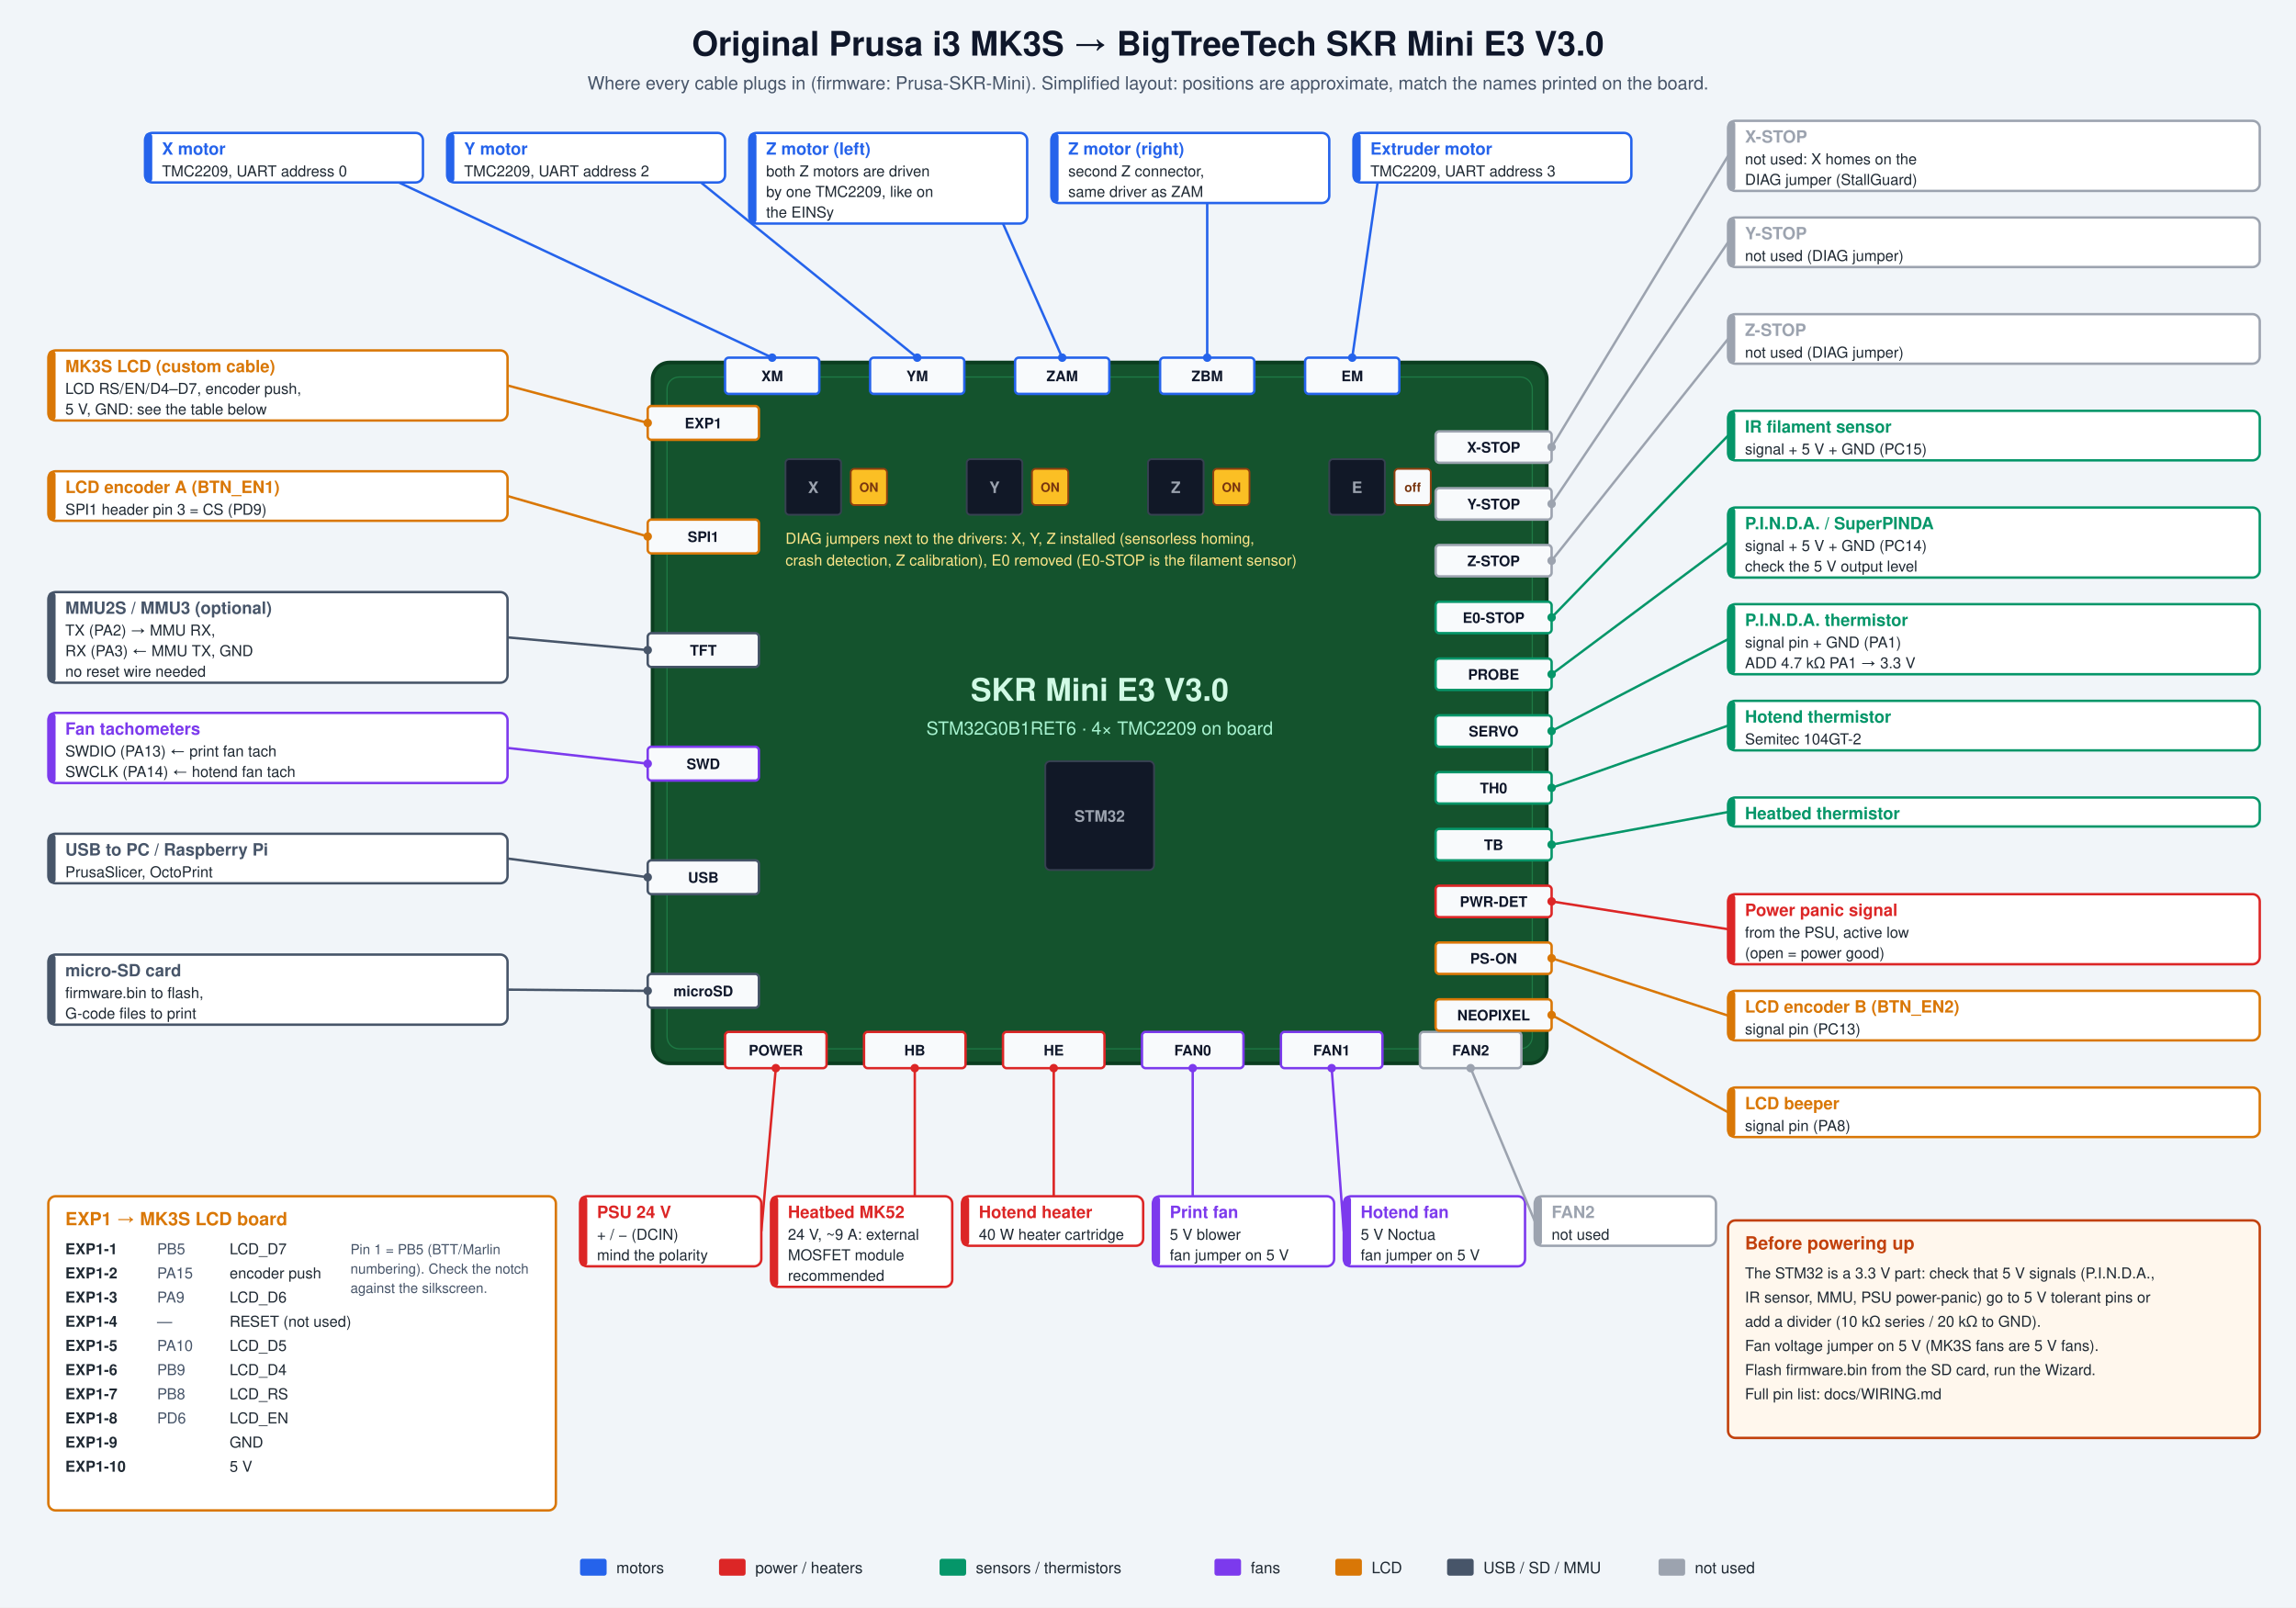
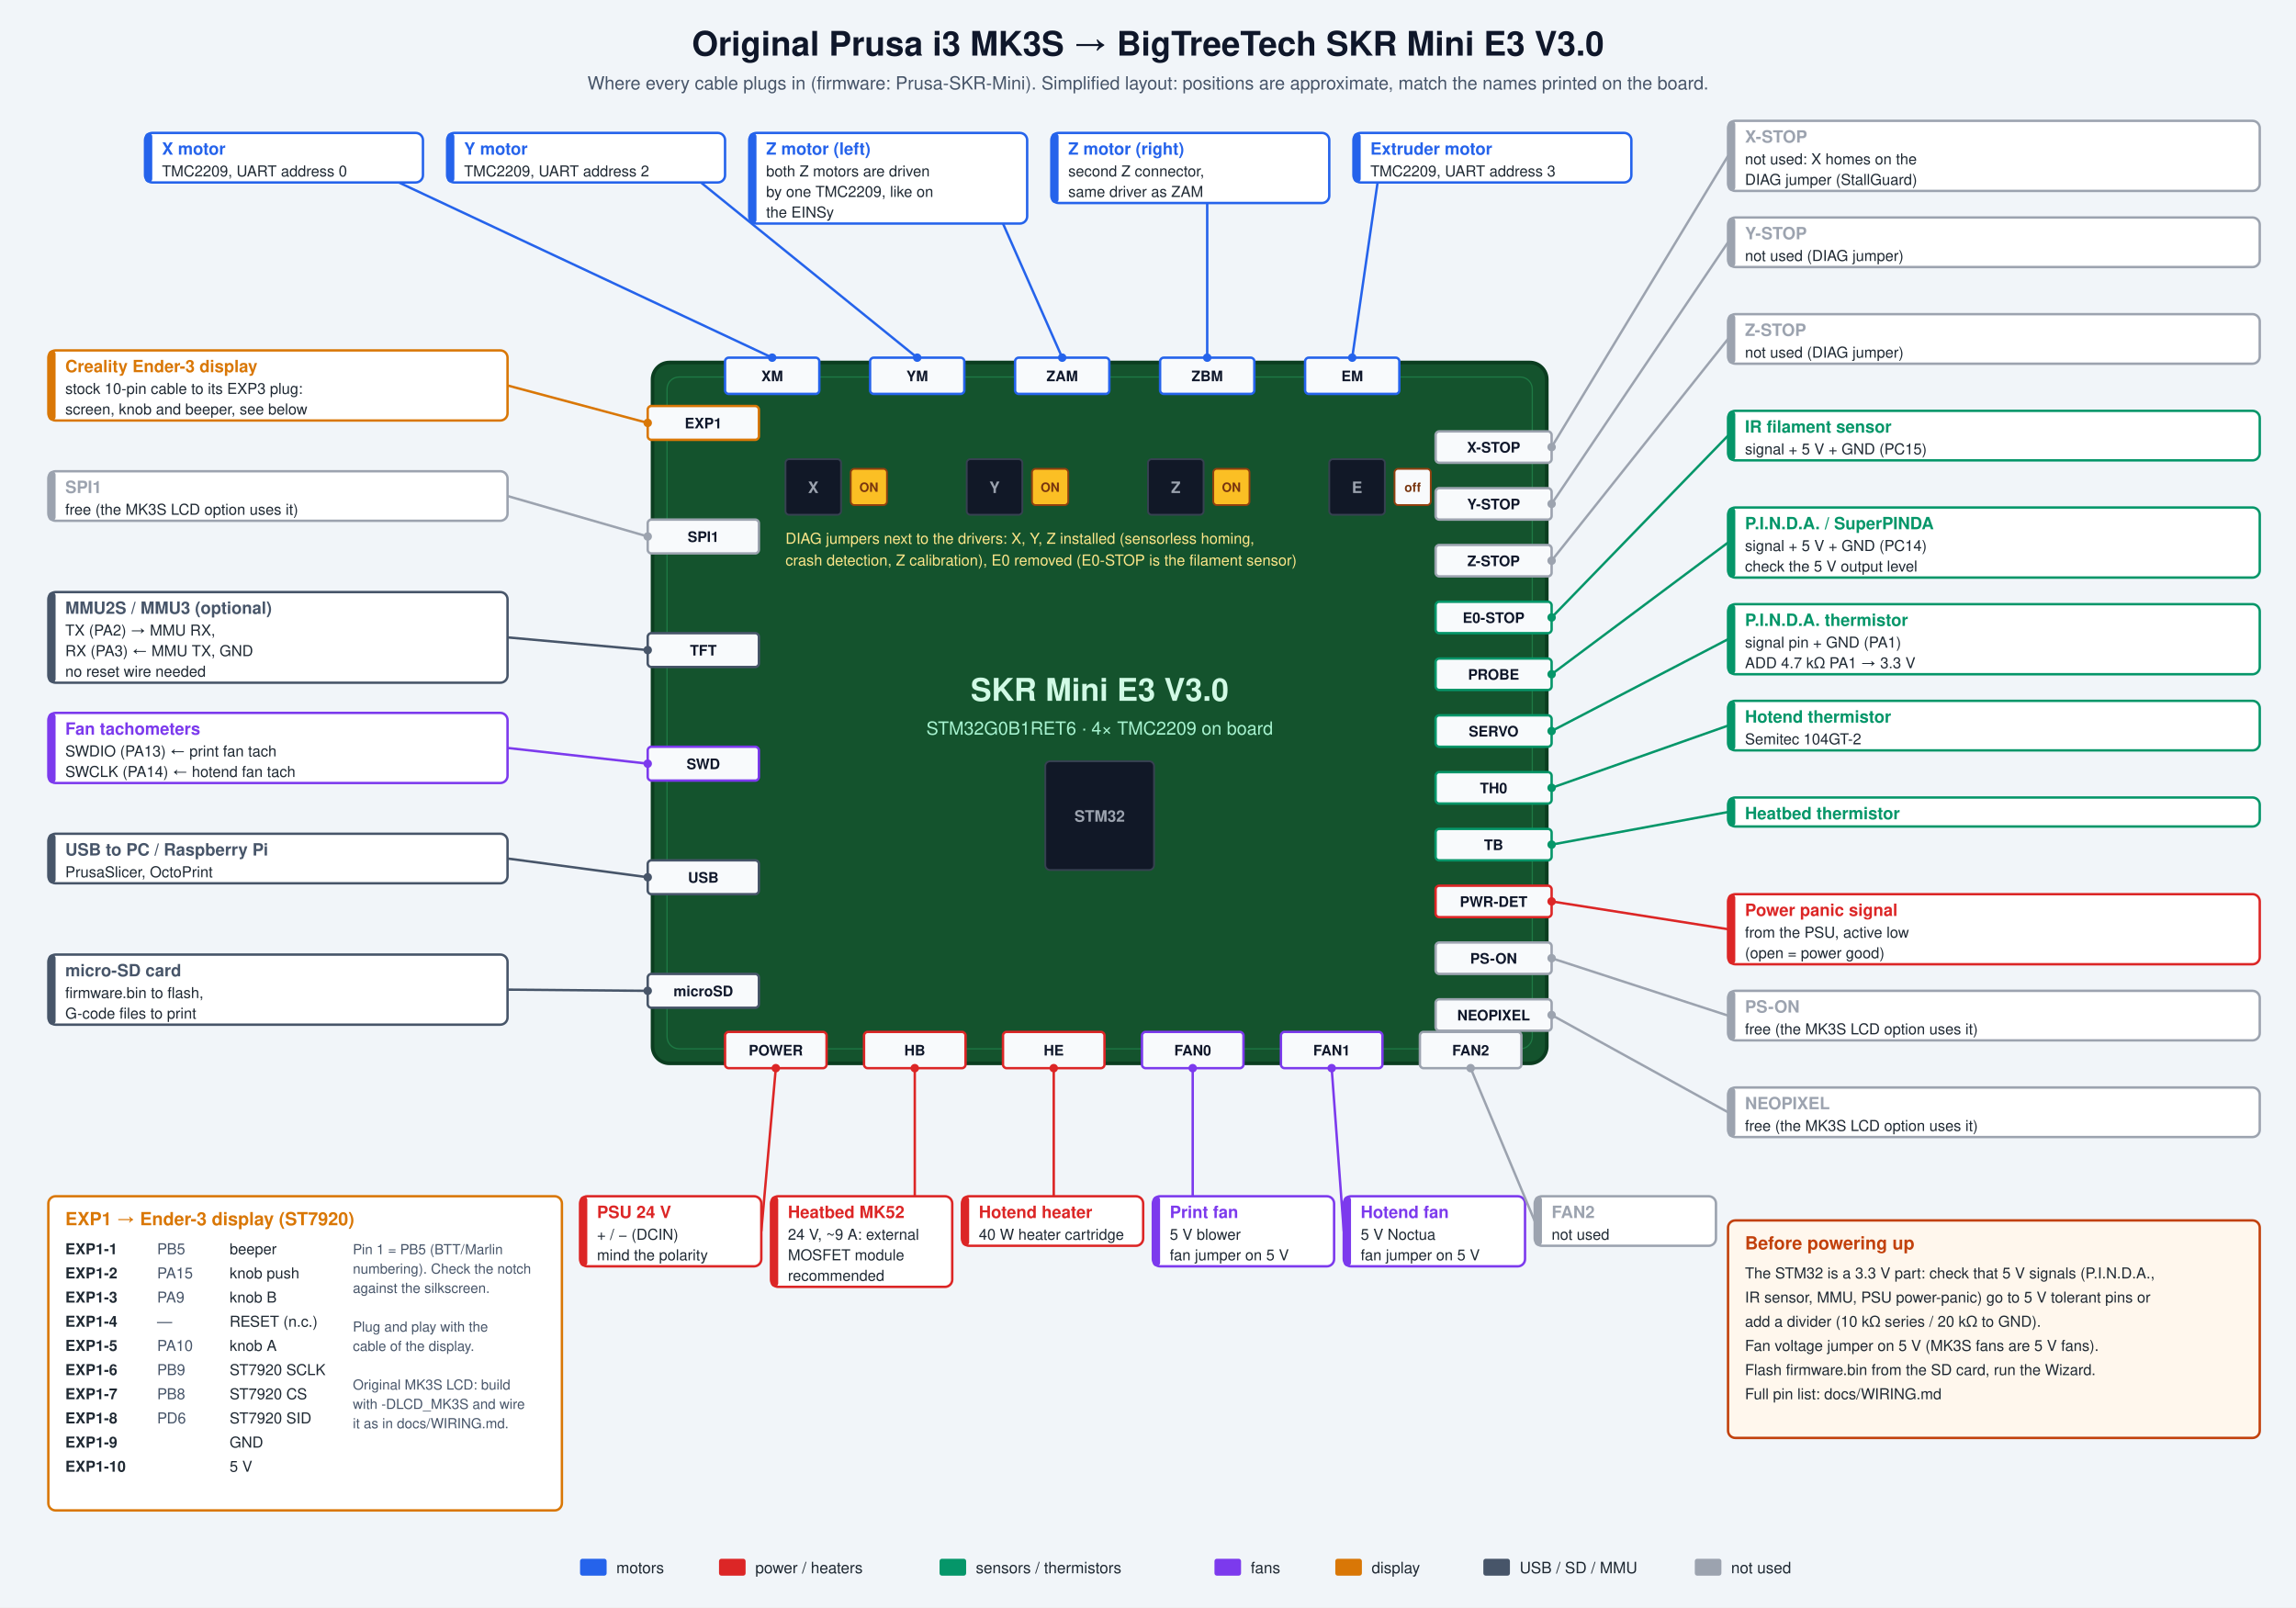
<svg xmlns="http://www.w3.org/2000/svg" width="1900" height="1330" viewBox="0 0 1900 1330" font-family="Helvetica, Arial, sans-serif">
  <rect x="0" y="0" width="1900" height="1330" rx="0" fill="#f1f5f9" stroke="none" stroke-width="1.5" />
  <text x="950.0" y="46" font-size="28" text-anchor="middle" font-weight="bold" fill="#0f172a">Original Prusa i3 MK3S  →  BigTreeTech SKR Mini E3 V3.0</text>
  <text x="950.0" y="74" font-size="15" text-anchor="middle" font-weight="normal" fill="#475569">Where every cable plugs in (firmware: Prusa-SKR-Mini). Simplified layout: positions are approximate, match the names printed on the board.</text>
  <rect x="540" y="300" width="740" height="580" rx="14" fill="#14532d" stroke="#0b3d20" stroke-width="3" />
  <rect x="552" y="312" width="716" height="556" rx="10" fill="none" stroke="#1e7a45" stroke-width="1" />
  <text x="910.0" y="580.0" font-size="26" text-anchor="middle" font-weight="bold" fill="#d1fae5">SKR Mini E3 V3.0</text>
  <text x="910.0" y="608.0" font-size="15" text-anchor="middle" font-weight="normal" fill="#a7f3d0">STM32G0B1RET6 · 4× TMC2209 on board</text>
  <rect x="865.0" y="630.0" width="90" height="90" rx="4" fill="#111827" stroke="#374151" stroke-width="1.5" />
  <text x="910.0" y="680.0" font-size="13" text-anchor="middle" font-weight="bold" fill="#9ca3af">STM32</text>
  <rect x="650" y="380" width="46" height="46" rx="3" fill="#111827" stroke="#374151" stroke-width="1.5" />
  <text x="673" y="408" font-size="13" text-anchor="middle" font-weight="bold" fill="#9ca3af">X</text>
  <rect x="704" y="388" width="30" height="30" rx="3" fill="#fbbf24" stroke="#92400e" stroke-width="1.5" />
  <text x="719" y="407" font-size="10.5" text-anchor="middle" font-weight="bold" fill="#78350f">ON</text>
  <rect x="800" y="380" width="46" height="46" rx="3" fill="#111827" stroke="#374151" stroke-width="1.5" />
  <text x="823" y="408" font-size="13" text-anchor="middle" font-weight="bold" fill="#9ca3af">Y</text>
  <rect x="854" y="388" width="30" height="30" rx="3" fill="#fbbf24" stroke="#92400e" stroke-width="1.5" />
  <text x="869" y="407" font-size="10.5" text-anchor="middle" font-weight="bold" fill="#78350f">ON</text>
  <rect x="950" y="380" width="46" height="46" rx="3" fill="#111827" stroke="#374151" stroke-width="1.5" />
  <text x="973" y="408" font-size="13" text-anchor="middle" font-weight="bold" fill="#9ca3af">Z</text>
  <rect x="1004" y="388" width="30" height="30" rx="3" fill="#fbbf24" stroke="#92400e" stroke-width="1.5" />
  <text x="1019" y="407" font-size="10.5" text-anchor="middle" font-weight="bold" fill="#78350f">ON</text>
  <rect x="1100" y="380" width="46" height="46" rx="3" fill="#111827" stroke="#374151" stroke-width="1.5" />
  <text x="1123" y="408" font-size="13" text-anchor="middle" font-weight="bold" fill="#9ca3af">E</text>
  <rect x="1154" y="388" width="30" height="30" rx="3" fill="#f8fafc" stroke="#92400e" stroke-width="1.5" />
  <text x="1169" y="407" font-size="10.5" text-anchor="middle" font-weight="bold" fill="#78350f">off</text>
  <text x="650" y="450" font-size="12.5" text-anchor="start" font-weight="normal" fill="#fde68a">DIAG jumpers next to the drivers: X, Y, Z installed (sensorless homing,</text>
  <text x="650" y="468" font-size="12.5" text-anchor="start" font-weight="normal" fill="#fde68a">crash detection, Z calibration), E0 removed (E0-STOP is the filament sensor)</text>
  <rect x="600" y="296" width="78" height="30" rx="3" fill="#f8fafc" stroke="#2563eb" stroke-width="2" />
  <text x="639.0" y="315.5" font-size="12" text-anchor="middle" font-weight="bold" fill="#0f172a">XM</text>
  <path d="M639,296 L330,151" stroke="#2563eb" stroke-width="2" fill="none" />
  <circle cx="639" cy="296" r="3.5" fill="#2563eb" />
  <rect x="120" y="110" width="230" height="41" rx="6" fill="#ffffff" stroke="#2563eb" stroke-width="2" />
  <rect x="120" y="110" width="6" height="41" rx="3" fill="#2563eb" stroke="none" stroke-width="1.5" />
  <text x="134" y="128" font-size="14" text-anchor="start" font-weight="bold" fill="#2563eb">X motor</text>
  <text x="134" y="146" font-size="12.5" text-anchor="start" font-weight="normal" fill="#1f2933">TMC2209, UART address 0</text>
  <rect x="720" y="296" width="78" height="30" rx="3" fill="#f8fafc" stroke="#2563eb" stroke-width="2" />
  <text x="759.0" y="315.5" font-size="12" text-anchor="middle" font-weight="bold" fill="#0f172a">YM</text>
  <path d="M759,296 L580,151" stroke="#2563eb" stroke-width="2" fill="none" />
  <circle cx="759" cy="296" r="3.5" fill="#2563eb" />
  <rect x="370" y="110" width="230" height="41" rx="6" fill="#ffffff" stroke="#2563eb" stroke-width="2" />
  <rect x="370" y="110" width="6" height="41" rx="3" fill="#2563eb" stroke="none" stroke-width="1.5" />
  <text x="384" y="128" font-size="14" text-anchor="start" font-weight="bold" fill="#2563eb">Y motor</text>
  <text x="384" y="146" font-size="12.5" text-anchor="start" font-weight="normal" fill="#1f2933">TMC2209, UART address 2</text>
  <rect x="840" y="296" width="78" height="30" rx="3" fill="#f8fafc" stroke="#2563eb" stroke-width="2" />
  <text x="879.0" y="315.5" font-size="12" text-anchor="middle" font-weight="bold" fill="#0f172a">ZAM</text>
  <path d="M879,296 L830,185" stroke="#2563eb" stroke-width="2" fill="none" />
  <circle cx="879" cy="296" r="3.5" fill="#2563eb" />
  <rect x="620" y="110" width="230" height="75" rx="6" fill="#ffffff" stroke="#2563eb" stroke-width="2" />
  <rect x="620" y="110" width="6" height="75" rx="3" fill="#2563eb" stroke="none" stroke-width="1.5" />
  <text x="634" y="128" font-size="14" text-anchor="start" font-weight="bold" fill="#2563eb">Z motor (left)</text>
  <text x="634" y="146" font-size="12.5" text-anchor="start" font-weight="normal" fill="#1f2933">both Z motors are driven</text>
  <text x="634" y="163" font-size="12.5" text-anchor="start" font-weight="normal" fill="#1f2933">by one TMC2209, like on</text>
  <text x="634" y="180" font-size="12.5" text-anchor="start" font-weight="normal" fill="#1f2933">the EINSy</text>
  <rect x="960" y="296" width="78" height="30" rx="3" fill="#f8fafc" stroke="#2563eb" stroke-width="2" />
  <text x="999.0" y="315.5" font-size="12" text-anchor="middle" font-weight="bold" fill="#0f172a">ZBM</text>
  <path d="M999,296 L999,168" stroke="#2563eb" stroke-width="2" fill="none" />
  <circle cx="999" cy="296" r="3.5" fill="#2563eb" />
  <rect x="870" y="110" width="230" height="58" rx="6" fill="#ffffff" stroke="#2563eb" stroke-width="2" />
  <rect x="870" y="110" width="6" height="58" rx="3" fill="#2563eb" stroke="none" stroke-width="1.5" />
  <text x="884" y="128" font-size="14" text-anchor="start" font-weight="bold" fill="#2563eb">Z motor (right)</text>
  <text x="884" y="146" font-size="12.5" text-anchor="start" font-weight="normal" fill="#1f2933">second Z connector,</text>
  <text x="884" y="163" font-size="12.5" text-anchor="start" font-weight="normal" fill="#1f2933">same driver as ZAM</text>
  <rect x="1080" y="296" width="78" height="30" rx="3" fill="#f8fafc" stroke="#2563eb" stroke-width="2" />
  <text x="1119.0" y="315.5" font-size="12" text-anchor="middle" font-weight="bold" fill="#0f172a">EM</text>
  <path d="M1119,296 L1140,151" stroke="#2563eb" stroke-width="2" fill="none" />
  <circle cx="1119" cy="296" r="3.5" fill="#2563eb" />
  <rect x="1120" y="110" width="230" height="41" rx="6" fill="#ffffff" stroke="#2563eb" stroke-width="2" />
  <rect x="1120" y="110" width="6" height="41" rx="3" fill="#2563eb" stroke="none" stroke-width="1.5" />
  <text x="1134" y="128" font-size="14" text-anchor="start" font-weight="bold" fill="#2563eb">Extruder motor</text>
  <text x="1134" y="146" font-size="12.5" text-anchor="start" font-weight="normal" fill="#1f2933">TMC2209, UART address 3</text>
  <rect x="600" y="854" width="84" height="30" rx="3" fill="#f8fafc" stroke="#dc2626" stroke-width="2" />
  <text x="642.0" y="873.5" font-size="12" text-anchor="middle" font-weight="bold" fill="#0f172a">POWER</text>
  <path d="M642,884 L630,1019.0" stroke="#dc2626" stroke-width="2" fill="none" />
  <circle cx="642" cy="884" r="3.5" fill="#dc2626" />
  <rect x="480" y="990" width="150" height="58" rx="6" fill="#ffffff" stroke="#dc2626" stroke-width="2" />
  <rect x="480" y="990" width="6" height="58" rx="3" fill="#dc2626" stroke="none" stroke-width="1.5" />
  <text x="494" y="1008" font-size="14" text-anchor="start" font-weight="bold" fill="#dc2626">PSU 24 V</text>
  <text x="494" y="1026" font-size="12.5" text-anchor="start" font-weight="normal" fill="#1f2933">+ / − (DCIN)</text>
  <text x="494" y="1043" font-size="12.5" text-anchor="start" font-weight="normal" fill="#1f2933">mind the polarity</text>
  <rect x="715" y="854" width="84" height="30" rx="3" fill="#f8fafc" stroke="#dc2626" stroke-width="2" />
  <text x="757.0" y="873.5" font-size="12" text-anchor="middle" font-weight="bold" fill="#0f172a">HB</text>
  <path d="M757,884 L757,990" stroke="#dc2626" stroke-width="2" fill="none" />
  <circle cx="757" cy="884" r="3.5" fill="#dc2626" />
  <rect x="638" y="990" width="150" height="75" rx="6" fill="#ffffff" stroke="#dc2626" stroke-width="2" />
  <rect x="638" y="990" width="6" height="75" rx="3" fill="#dc2626" stroke="none" stroke-width="1.5" />
  <text x="652" y="1008" font-size="14" text-anchor="start" font-weight="bold" fill="#dc2626">Heatbed MK52</text>
  <text x="652" y="1026" font-size="12.5" text-anchor="start" font-weight="normal" fill="#1f2933">24 V, ~9 A: external</text>
  <text x="652" y="1043" font-size="12.5" text-anchor="start" font-weight="normal" fill="#1f2933">MOSFET module</text>
  <text x="652" y="1060" font-size="12.5" text-anchor="start" font-weight="normal" fill="#1f2933">recommended</text>
  <rect x="830" y="854" width="84" height="30" rx="3" fill="#f8fafc" stroke="#dc2626" stroke-width="2" />
  <text x="872.0" y="873.5" font-size="12" text-anchor="middle" font-weight="bold" fill="#0f172a">HE</text>
  <path d="M872,884 L872,990" stroke="#dc2626" stroke-width="2" fill="none" />
  <circle cx="872" cy="884" r="3.5" fill="#dc2626" />
  <rect x="796" y="990" width="150" height="41" rx="6" fill="#ffffff" stroke="#dc2626" stroke-width="2" />
  <rect x="796" y="990" width="6" height="41" rx="3" fill="#dc2626" stroke="none" stroke-width="1.5" />
  <text x="810" y="1008" font-size="14" text-anchor="start" font-weight="bold" fill="#dc2626">Hotend heater</text>
  <text x="810" y="1026" font-size="12.5" text-anchor="start" font-weight="normal" fill="#1f2933">40 W heater cartridge</text>
  <rect x="945" y="854" width="84" height="30" rx="3" fill="#f8fafc" stroke="#7c3aed" stroke-width="2" />
  <text x="987.0" y="873.5" font-size="12" text-anchor="middle" font-weight="bold" fill="#0f172a">FAN0</text>
  <path d="M987,884 L987,990" stroke="#7c3aed" stroke-width="2" fill="none" />
  <circle cx="987" cy="884" r="3.5" fill="#7c3aed" />
  <rect x="954" y="990" width="150" height="58" rx="6" fill="#ffffff" stroke="#7c3aed" stroke-width="2" />
  <rect x="954" y="990" width="6" height="58" rx="3" fill="#7c3aed" stroke="none" stroke-width="1.5" />
  <text x="968" y="1008" font-size="14" text-anchor="start" font-weight="bold" fill="#7c3aed">Print fan</text>
  <text x="968" y="1026" font-size="12.5" text-anchor="start" font-weight="normal" fill="#1f2933">5 V blower</text>
  <text x="968" y="1043" font-size="12.5" text-anchor="start" font-weight="normal" fill="#1f2933">fan jumper on 5 V</text>
  <rect x="1060" y="854" width="84" height="30" rx="3" fill="#f8fafc" stroke="#7c3aed" stroke-width="2" />
  <text x="1102.0" y="873.5" font-size="12" text-anchor="middle" font-weight="bold" fill="#0f172a">FAN1</text>
  <path d="M1102,884 L1112,1019.0" stroke="#7c3aed" stroke-width="2" fill="none" />
  <circle cx="1102" cy="884" r="3.5" fill="#7c3aed" />
  <rect x="1112" y="990" width="150" height="58" rx="6" fill="#ffffff" stroke="#7c3aed" stroke-width="2" />
  <rect x="1112" y="990" width="6" height="58" rx="3" fill="#7c3aed" stroke="none" stroke-width="1.5" />
  <text x="1126" y="1008" font-size="14" text-anchor="start" font-weight="bold" fill="#7c3aed">Hotend fan</text>
  <text x="1126" y="1026" font-size="12.5" text-anchor="start" font-weight="normal" fill="#1f2933">5 V Noctua</text>
  <text x="1126" y="1043" font-size="12.5" text-anchor="start" font-weight="normal" fill="#1f2933">fan jumper on 5 V</text>
  <rect x="1175" y="854" width="84" height="30" rx="3" fill="#f8fafc" stroke="#9ca3af" stroke-width="2" />
  <text x="1217.0" y="873.5" font-size="12" text-anchor="middle" font-weight="bold" fill="#0f172a">FAN2</text>
  <path d="M1217,884 L1270,1010.5" stroke="#9ca3af" stroke-width="2" fill="none" />
  <circle cx="1217" cy="884" r="3.5" fill="#9ca3af" />
  <rect x="1270" y="990" width="150" height="41" rx="6" fill="#ffffff" stroke="#9ca3af" stroke-width="2" />
  <rect x="1270" y="990" width="6" height="41" rx="3" fill="#9ca3af" stroke="none" stroke-width="1.5" />
  <text x="1284" y="1008" font-size="14" text-anchor="start" font-weight="bold" fill="#9ca3af">FAN2</text>
  <text x="1284" y="1026" font-size="12.5" text-anchor="start" font-weight="normal" fill="#1f2933">not used</text>
  <rect x="1188" y="357.0" width="96" height="26" rx="3" fill="#f8fafc" stroke="#9ca3af" stroke-width="2" />
  <text x="1236.0" y="374.5" font-size="12" text-anchor="middle" font-weight="bold" fill="#0f172a">X-STOP</text>
  <path d="M1284,370.0 L1430,129.0" stroke="#9ca3af" stroke-width="2" fill="none" />
  <circle cx="1284" cy="370.0" r="3.5" fill="#9ca3af" />
  <rect x="1430" y="100" width="440" height="58" rx="6" fill="#ffffff" stroke="#9ca3af" stroke-width="2" />
  <rect x="1430" y="100" width="6" height="58" rx="3" fill="#9ca3af" stroke="none" stroke-width="1.5" />
  <text x="1444" y="118" font-size="14" text-anchor="start" font-weight="bold" fill="#9ca3af">X-STOP</text>
  <text x="1444" y="136" font-size="12.5" text-anchor="start" font-weight="normal" fill="#1f2933">not used: X homes on the</text>
  <text x="1444" y="153" font-size="12.5" text-anchor="start" font-weight="normal" fill="#1f2933">DIAG jumper (StallGuard)</text>
  <rect x="1188" y="404.0" width="96" height="26" rx="3" fill="#f8fafc" stroke="#9ca3af" stroke-width="2" />
  <text x="1236.0" y="421.5" font-size="12" text-anchor="middle" font-weight="bold" fill="#0f172a">Y-STOP</text>
  <path d="M1284,417.0 L1430,200.5" stroke="#9ca3af" stroke-width="2" fill="none" />
  <circle cx="1284" cy="417.0" r="3.5" fill="#9ca3af" />
  <rect x="1430" y="180" width="440" height="41" rx="6" fill="#ffffff" stroke="#9ca3af" stroke-width="2" />
  <rect x="1430" y="180" width="6" height="41" rx="3" fill="#9ca3af" stroke="none" stroke-width="1.5" />
  <text x="1444" y="198" font-size="14" text-anchor="start" font-weight="bold" fill="#9ca3af">Y-STOP</text>
  <text x="1444" y="216" font-size="12.5" text-anchor="start" font-weight="normal" fill="#1f2933">not used (DIAG jumper)</text>
  <rect x="1188" y="451.0" width="96" height="26" rx="3" fill="#f8fafc" stroke="#9ca3af" stroke-width="2" />
  <text x="1236.0" y="468.5" font-size="12" text-anchor="middle" font-weight="bold" fill="#0f172a">Z-STOP</text>
  <path d="M1284,464.0 L1430,280.5" stroke="#9ca3af" stroke-width="2" fill="none" />
  <circle cx="1284" cy="464.0" r="3.5" fill="#9ca3af" />
  <rect x="1430" y="260" width="440" height="41" rx="6" fill="#ffffff" stroke="#9ca3af" stroke-width="2" />
  <rect x="1430" y="260" width="6" height="41" rx="3" fill="#9ca3af" stroke="none" stroke-width="1.5" />
  <text x="1444" y="278" font-size="14" text-anchor="start" font-weight="bold" fill="#9ca3af">Z-STOP</text>
  <text x="1444" y="296" font-size="12.5" text-anchor="start" font-weight="normal" fill="#1f2933">not used (DIAG jumper)</text>
  <rect x="1188" y="498.0" width="96" height="26" rx="3" fill="#f8fafc" stroke="#059669" stroke-width="2" />
  <text x="1236.0" y="515.5" font-size="12" text-anchor="middle" font-weight="bold" fill="#0f172a">E0-STOP</text>
  <path d="M1284,511.0 L1430,360.5" stroke="#059669" stroke-width="2" fill="none" />
  <circle cx="1284" cy="511.0" r="3.5" fill="#059669" />
  <rect x="1430" y="340" width="440" height="41" rx="6" fill="#ffffff" stroke="#059669" stroke-width="2" />
  <rect x="1430" y="340" width="6" height="41" rx="3" fill="#059669" stroke="none" stroke-width="1.5" />
  <text x="1444" y="358" font-size="14" text-anchor="start" font-weight="bold" fill="#059669">IR filament sensor</text>
  <text x="1444" y="376" font-size="12.5" text-anchor="start" font-weight="normal" fill="#1f2933">signal + 5 V + GND (PC15)</text>
  <rect x="1188" y="545.0" width="96" height="26" rx="3" fill="#f8fafc" stroke="#059669" stroke-width="2" />
  <text x="1236.0" y="562.5" font-size="12" text-anchor="middle" font-weight="bold" fill="#0f172a">PROBE</text>
  <path d="M1284,558.0 L1430,449.0" stroke="#059669" stroke-width="2" fill="none" />
  <circle cx="1284" cy="558.0" r="3.5" fill="#059669" />
  <rect x="1430" y="420" width="440" height="58" rx="6" fill="#ffffff" stroke="#059669" stroke-width="2" />
  <rect x="1430" y="420" width="6" height="58" rx="3" fill="#059669" stroke="none" stroke-width="1.5" />
  <text x="1444" y="438" font-size="14" text-anchor="start" font-weight="bold" fill="#059669">P.I.N.D.A. / SuperPINDA</text>
  <text x="1444" y="456" font-size="12.5" text-anchor="start" font-weight="normal" fill="#1f2933">signal + 5 V + GND (PC14)</text>
  <text x="1444" y="473" font-size="12.5" text-anchor="start" font-weight="normal" fill="#1f2933">check the 5 V output level</text>
  <rect x="1188" y="592.0" width="96" height="26" rx="3" fill="#f8fafc" stroke="#059669" stroke-width="2" />
  <text x="1236.0" y="609.5" font-size="12" text-anchor="middle" font-weight="bold" fill="#0f172a">SERVO</text>
  <path d="M1284,605.0 L1430,529.0" stroke="#059669" stroke-width="2" fill="none" />
  <circle cx="1284" cy="605.0" r="3.5" fill="#059669" />
  <rect x="1430" y="500" width="440" height="58" rx="6" fill="#ffffff" stroke="#059669" stroke-width="2" />
  <rect x="1430" y="500" width="6" height="58" rx="3" fill="#059669" stroke="none" stroke-width="1.5" />
  <text x="1444" y="518" font-size="14" text-anchor="start" font-weight="bold" fill="#059669">P.I.N.D.A. thermistor</text>
  <text x="1444" y="536" font-size="12.5" text-anchor="start" font-weight="normal" fill="#1f2933">signal pin + GND (PA1)</text>
  <text x="1444" y="553" font-size="12.5" text-anchor="start" font-weight="normal" fill="#1f2933">ADD 4.7 kΩ PA1 → 3.3 V</text>
  <rect x="1188" y="639.0" width="96" height="26" rx="3" fill="#f8fafc" stroke="#059669" stroke-width="2" />
  <text x="1236.0" y="656.5" font-size="12" text-anchor="middle" font-weight="bold" fill="#0f172a">TH0</text>
  <path d="M1284,652.0 L1430,600.5" stroke="#059669" stroke-width="2" fill="none" />
  <circle cx="1284" cy="652.0" r="3.5" fill="#059669" />
  <rect x="1430" y="580" width="440" height="41" rx="6" fill="#ffffff" stroke="#059669" stroke-width="2" />
  <rect x="1430" y="580" width="6" height="41" rx="3" fill="#059669" stroke="none" stroke-width="1.5" />
  <text x="1444" y="598" font-size="14" text-anchor="start" font-weight="bold" fill="#059669">Hotend thermistor</text>
  <text x="1444" y="616" font-size="12.5" text-anchor="start" font-weight="normal" fill="#1f2933">Semitec 104GT-2</text>
  <rect x="1188" y="686.0" width="96" height="26" rx="3" fill="#f8fafc" stroke="#059669" stroke-width="2" />
  <text x="1236.0" y="703.5" font-size="12" text-anchor="middle" font-weight="bold" fill="#0f172a">TB</text>
  <path d="M1284,699.0 L1430,672.0" stroke="#059669" stroke-width="2" fill="none" />
  <circle cx="1284" cy="699.0" r="3.5" fill="#059669" />
  <rect x="1430" y="660" width="440" height="24" rx="6" fill="#ffffff" stroke="#059669" stroke-width="2" />
  <rect x="1430" y="660" width="6" height="24" rx="3" fill="#059669" stroke="none" stroke-width="1.5" />
  <text x="1444" y="678" font-size="14" text-anchor="start" font-weight="bold" fill="#059669">Heatbed thermistor</text>
  <rect x="1188" y="733.0" width="96" height="26" rx="3" fill="#f8fafc" stroke="#dc2626" stroke-width="2" />
  <text x="1236.0" y="750.5" font-size="12" text-anchor="middle" font-weight="bold" fill="#0f172a">PWR-DET</text>
  <path d="M1284,746.0 L1430,769.0" stroke="#dc2626" stroke-width="2" fill="none" />
  <circle cx="1284" cy="746.0" r="3.5" fill="#dc2626" />
  <rect x="1430" y="740" width="440" height="58" rx="6" fill="#ffffff" stroke="#dc2626" stroke-width="2" />
  <rect x="1430" y="740" width="6" height="58" rx="3" fill="#dc2626" stroke="none" stroke-width="1.5" />
  <text x="1444" y="758" font-size="14" text-anchor="start" font-weight="bold" fill="#dc2626">Power panic signal</text>
  <text x="1444" y="776" font-size="12.5" text-anchor="start" font-weight="normal" fill="#1f2933">from the PSU, active low</text>
  <text x="1444" y="793" font-size="12.5" text-anchor="start" font-weight="normal" fill="#1f2933">(open = power good)</text>
-   <rect x="1188" y="780.0" width="96" height="26" rx="3" fill="#f8fafc" stroke="#d97706" stroke-width="2" />
+   <rect x="1188" y="780.0" width="96" height="26" rx="3" fill="#f8fafc" stroke="#9ca3af" stroke-width="2" />
  <text x="1236.0" y="797.5" font-size="12" text-anchor="middle" font-weight="bold" fill="#0f172a">PS-ON</text>
-   <path d="M1284,793.0 L1430,840.5" stroke="#d97706" stroke-width="2" fill="none" />
-   <circle cx="1284" cy="793.0" r="3.5" fill="#d97706" />
-   <rect x="1430" y="820" width="440" height="41" rx="6" fill="#ffffff" stroke="#d97706" stroke-width="2" />
-   <rect x="1430" y="820" width="6" height="41" rx="3" fill="#d97706" stroke="none" stroke-width="1.5" />
-   <text x="1444" y="838" font-size="14" text-anchor="start" font-weight="bold" fill="#d97706">LCD encoder B (BTN_EN2)</text>
-   <text x="1444" y="856" font-size="12.5" text-anchor="start" font-weight="normal" fill="#1f2933">signal pin (PC13)</text>
-   <rect x="1188" y="827.0" width="96" height="26" rx="3" fill="#f8fafc" stroke="#d97706" stroke-width="2" />
+   <path d="M1284,793.0 L1430,840.5" stroke="#9ca3af" stroke-width="2" fill="none" />
+   <circle cx="1284" cy="793.0" r="3.5" fill="#9ca3af" />
+   <rect x="1430" y="820" width="440" height="41" rx="6" fill="#ffffff" stroke="#9ca3af" stroke-width="2" />
+   <rect x="1430" y="820" width="6" height="41" rx="3" fill="#9ca3af" stroke="none" stroke-width="1.5" />
+   <text x="1444" y="838" font-size="14" text-anchor="start" font-weight="bold" fill="#9ca3af">PS-ON</text>
+   <text x="1444" y="856" font-size="12.5" text-anchor="start" font-weight="normal" fill="#1f2933">free (the MK3S LCD option uses it)</text>
+   <rect x="1188" y="827.0" width="96" height="26" rx="3" fill="#f8fafc" stroke="#9ca3af" stroke-width="2" />
  <text x="1236.0" y="844.5" font-size="12" text-anchor="middle" font-weight="bold" fill="#0f172a">NEOPIXEL</text>
-   <path d="M1284,840.0 L1430,920.5" stroke="#d97706" stroke-width="2" fill="none" />
-   <circle cx="1284" cy="840.0" r="3.5" fill="#d97706" />
-   <rect x="1430" y="900" width="440" height="41" rx="6" fill="#ffffff" stroke="#d97706" stroke-width="2" />
-   <rect x="1430" y="900" width="6" height="41" rx="3" fill="#d97706" stroke="none" stroke-width="1.5" />
-   <text x="1444" y="918" font-size="14" text-anchor="start" font-weight="bold" fill="#d97706">LCD beeper</text>
-   <text x="1444" y="936" font-size="12.5" text-anchor="start" font-weight="normal" fill="#1f2933">signal pin (PA8)</text>
+   <path d="M1284,840.0 L1430,920.5" stroke="#9ca3af" stroke-width="2" fill="none" />
+   <circle cx="1284" cy="840.0" r="3.5" fill="#9ca3af" />
+   <rect x="1430" y="900" width="440" height="41" rx="6" fill="#ffffff" stroke="#9ca3af" stroke-width="2" />
+   <rect x="1430" y="900" width="6" height="41" rx="3" fill="#9ca3af" stroke="none" stroke-width="1.5" />
+   <text x="1444" y="918" font-size="14" text-anchor="start" font-weight="bold" fill="#9ca3af">NEOPIXEL</text>
+   <text x="1444" y="936" font-size="12.5" text-anchor="start" font-weight="normal" fill="#1f2933">free (the MK3S LCD option uses it)</text>
  <rect x="536" y="336.0" width="92" height="28" rx="3" fill="#f8fafc" stroke="#d97706" stroke-width="2" />
  <text x="582.0" y="354.5" font-size="12" text-anchor="middle" font-weight="bold" fill="#0f172a">EXP1</text>
  <path d="M536,350.0 L420,319.0" stroke="#d97706" stroke-width="2" fill="none" />
  <circle cx="536" cy="350.0" r="3.5" fill="#d97706" />
  <rect x="40" y="290" width="380" height="58" rx="6" fill="#ffffff" stroke="#d97706" stroke-width="2" />
  <rect x="40" y="290" width="6" height="58" rx="3" fill="#d97706" stroke="none" stroke-width="1.5" />
-   <text x="54" y="308" font-size="14" text-anchor="start" font-weight="bold" fill="#d97706">MK3S LCD (custom cable)</text>
-   <text x="54" y="326" font-size="12.5" text-anchor="start" font-weight="normal" fill="#1f2933">LCD RS/EN/D4–D7, encoder push,</text>
-   <text x="54" y="343" font-size="12.5" text-anchor="start" font-weight="normal" fill="#1f2933">5 V, GND: see the table below</text>
-   <rect x="536" y="430.0" width="92" height="28" rx="3" fill="#f8fafc" stroke="#d97706" stroke-width="2" />
+   <text x="54" y="308" font-size="14" text-anchor="start" font-weight="bold" fill="#d97706">Creality Ender-3 display</text>
+   <text x="54" y="326" font-size="12.5" text-anchor="start" font-weight="normal" fill="#1f2933">stock 10-pin cable to its EXP3 plug:</text>
+   <text x="54" y="343" font-size="12.5" text-anchor="start" font-weight="normal" fill="#1f2933">screen, knob and beeper, see below</text>
+   <rect x="536" y="430.0" width="92" height="28" rx="3" fill="#f8fafc" stroke="#9ca3af" stroke-width="2" />
  <text x="582.0" y="448.5" font-size="12" text-anchor="middle" font-weight="bold" fill="#0f172a">SPI1</text>
-   <path d="M536,444.0 L420,410.5" stroke="#d97706" stroke-width="2" fill="none" />
-   <circle cx="536" cy="444.0" r="3.5" fill="#d97706" />
-   <rect x="40" y="390" width="380" height="41" rx="6" fill="#ffffff" stroke="#d97706" stroke-width="2" />
-   <rect x="40" y="390" width="6" height="41" rx="3" fill="#d97706" stroke="none" stroke-width="1.5" />
-   <text x="54" y="408" font-size="14" text-anchor="start" font-weight="bold" fill="#d97706">LCD encoder A (BTN_EN1)</text>
-   <text x="54" y="426" font-size="12.5" text-anchor="start" font-weight="normal" fill="#1f2933">SPI1 header pin 3 = CS (PD9)</text>
+   <path d="M536,444.0 L420,410.5" stroke="#9ca3af" stroke-width="2" fill="none" />
+   <circle cx="536" cy="444.0" r="3.5" fill="#9ca3af" />
+   <rect x="40" y="390" width="380" height="41" rx="6" fill="#ffffff" stroke="#9ca3af" stroke-width="2" />
+   <rect x="40" y="390" width="6" height="41" rx="3" fill="#9ca3af" stroke="none" stroke-width="1.5" />
+   <text x="54" y="408" font-size="14" text-anchor="start" font-weight="bold" fill="#9ca3af">SPI1</text>
+   <text x="54" y="426" font-size="12.5" text-anchor="start" font-weight="normal" fill="#1f2933">free (the MK3S LCD option uses it)</text>
  <rect x="536" y="524.0" width="92" height="28" rx="3" fill="#f8fafc" stroke="#475569" stroke-width="2" />
  <text x="582.0" y="542.5" font-size="12" text-anchor="middle" font-weight="bold" fill="#0f172a">TFT</text>
  <path d="M536,538.0 L420,527.5" stroke="#475569" stroke-width="2" fill="none" />
  <circle cx="536" cy="538.0" r="3.5" fill="#475569" />
  <rect x="40" y="490" width="380" height="75" rx="6" fill="#ffffff" stroke="#475569" stroke-width="2" />
  <rect x="40" y="490" width="6" height="75" rx="3" fill="#475569" stroke="none" stroke-width="1.5" />
  <text x="54" y="508" font-size="14" text-anchor="start" font-weight="bold" fill="#475569">MMU2S / MMU3 (optional)</text>
  <text x="54" y="526" font-size="12.5" text-anchor="start" font-weight="normal" fill="#1f2933">TX (PA2) → MMU RX,</text>
  <text x="54" y="543" font-size="12.5" text-anchor="start" font-weight="normal" fill="#1f2933">RX (PA3) ← MMU TX, GND</text>
  <text x="54" y="560" font-size="12.5" text-anchor="start" font-weight="normal" fill="#1f2933">no reset wire needed</text>
  <rect x="536" y="618.0" width="92" height="28" rx="3" fill="#f8fafc" stroke="#7c3aed" stroke-width="2" />
  <text x="582.0" y="636.5" font-size="12" text-anchor="middle" font-weight="bold" fill="#0f172a">SWD</text>
  <path d="M536,632.0 L420,619.0" stroke="#7c3aed" stroke-width="2" fill="none" />
  <circle cx="536" cy="632.0" r="3.5" fill="#7c3aed" />
  <rect x="40" y="590" width="380" height="58" rx="6" fill="#ffffff" stroke="#7c3aed" stroke-width="2" />
  <rect x="40" y="590" width="6" height="58" rx="3" fill="#7c3aed" stroke="none" stroke-width="1.5" />
  <text x="54" y="608" font-size="14" text-anchor="start" font-weight="bold" fill="#7c3aed">Fan tachometers</text>
  <text x="54" y="626" font-size="12.5" text-anchor="start" font-weight="normal" fill="#1f2933">SWDIO (PA13) ← print fan tach</text>
  <text x="54" y="643" font-size="12.5" text-anchor="start" font-weight="normal" fill="#1f2933">SWCLK (PA14) ← hotend fan tach</text>
  <rect x="536" y="712.0" width="92" height="28" rx="3" fill="#f8fafc" stroke="#475569" stroke-width="2" />
  <text x="582.0" y="730.5" font-size="12" text-anchor="middle" font-weight="bold" fill="#0f172a">USB</text>
  <path d="M536,726.0 L420,710.5" stroke="#475569" stroke-width="2" fill="none" />
  <circle cx="536" cy="726.0" r="3.5" fill="#475569" />
  <rect x="40" y="690" width="380" height="41" rx="6" fill="#ffffff" stroke="#475569" stroke-width="2" />
  <rect x="40" y="690" width="6" height="41" rx="3" fill="#475569" stroke="none" stroke-width="1.5" />
  <text x="54" y="708" font-size="14" text-anchor="start" font-weight="bold" fill="#475569">USB to PC / Raspberry Pi</text>
  <text x="54" y="726" font-size="12.5" text-anchor="start" font-weight="normal" fill="#1f2933">PrusaSlicer, OctoPrint</text>
  <rect x="536" y="806.0" width="92" height="28" rx="3" fill="#f8fafc" stroke="#475569" stroke-width="2" />
  <text x="582.0" y="824.5" font-size="12" text-anchor="middle" font-weight="bold" fill="#0f172a">microSD</text>
  <path d="M536,820.0 L420,819.0" stroke="#475569" stroke-width="2" fill="none" />
  <circle cx="536" cy="820.0" r="3.5" fill="#475569" />
  <rect x="40" y="790" width="380" height="58" rx="6" fill="#ffffff" stroke="#475569" stroke-width="2" />
  <rect x="40" y="790" width="6" height="58" rx="3" fill="#475569" stroke="none" stroke-width="1.5" />
  <text x="54" y="808" font-size="14" text-anchor="start" font-weight="bold" fill="#475569">micro-SD card</text>
  <text x="54" y="826" font-size="12.5" text-anchor="start" font-weight="normal" fill="#1f2933">firmware.bin to flash,</text>
  <text x="54" y="843" font-size="12.5" text-anchor="start" font-weight="normal" fill="#1f2933">G-code files to print</text>
-   <rect x="40" y="990" width="420" height="260" rx="6" fill="#ffffff" stroke="#d97706" stroke-width="2" />
-   <text x="54" y="1014" font-size="15" text-anchor="start" font-weight="bold" fill="#d97706">EXP1 → MK3S LCD board</text>
+   <rect x="40" y="990" width="425" height="260" rx="6" fill="#ffffff" stroke="#d97706" stroke-width="2" />
+   <text x="54" y="1014" font-size="15" text-anchor="start" font-weight="bold" fill="#d97706">EXP1 → Ender-3 display (ST7920)</text>
  <text x="54" y="1038" font-size="12.5" text-anchor="start" font-weight="bold" fill="#1f2933">EXP1-1</text>
  <text x="130" y="1038" font-size="12.5" text-anchor="start" font-weight="normal" fill="#475569">PB5</text>
-   <text x="190" y="1038" font-size="12.5" text-anchor="start" font-weight="normal" fill="#1f2933">LCD_D7</text>
+   <text x="190" y="1038" font-size="12.5" text-anchor="start" font-weight="normal" fill="#1f2933">beeper</text>
  <text x="54" y="1058" font-size="12.5" text-anchor="start" font-weight="bold" fill="#1f2933">EXP1-2</text>
  <text x="130" y="1058" font-size="12.5" text-anchor="start" font-weight="normal" fill="#475569">PA15</text>
-   <text x="190" y="1058" font-size="12.5" text-anchor="start" font-weight="normal" fill="#1f2933">encoder push</text>
+   <text x="190" y="1058" font-size="12.5" text-anchor="start" font-weight="normal" fill="#1f2933">knob push</text>
  <text x="54" y="1078" font-size="12.5" text-anchor="start" font-weight="bold" fill="#1f2933">EXP1-3</text>
  <text x="130" y="1078" font-size="12.5" text-anchor="start" font-weight="normal" fill="#475569">PA9</text>
-   <text x="190" y="1078" font-size="12.5" text-anchor="start" font-weight="normal" fill="#1f2933">LCD_D6</text>
+   <text x="190" y="1078" font-size="12.5" text-anchor="start" font-weight="normal" fill="#1f2933">knob B</text>
  <text x="54" y="1098" font-size="12.5" text-anchor="start" font-weight="bold" fill="#1f2933">EXP1-4</text>
  <text x="130" y="1098" font-size="12.5" text-anchor="start" font-weight="normal" fill="#475569">—</text>
-   <text x="190" y="1098" font-size="12.5" text-anchor="start" font-weight="normal" fill="#1f2933">RESET (not used)</text>
+   <text x="190" y="1098" font-size="12.5" text-anchor="start" font-weight="normal" fill="#1f2933">RESET (n.c.)</text>
  <text x="54" y="1118" font-size="12.5" text-anchor="start" font-weight="bold" fill="#1f2933">EXP1-5</text>
  <text x="130" y="1118" font-size="12.5" text-anchor="start" font-weight="normal" fill="#475569">PA10</text>
-   <text x="190" y="1118" font-size="12.5" text-anchor="start" font-weight="normal" fill="#1f2933">LCD_D5</text>
+   <text x="190" y="1118" font-size="12.5" text-anchor="start" font-weight="normal" fill="#1f2933">knob A</text>
  <text x="54" y="1138" font-size="12.5" text-anchor="start" font-weight="bold" fill="#1f2933">EXP1-6</text>
  <text x="130" y="1138" font-size="12.5" text-anchor="start" font-weight="normal" fill="#475569">PB9</text>
-   <text x="190" y="1138" font-size="12.5" text-anchor="start" font-weight="normal" fill="#1f2933">LCD_D4</text>
+   <text x="190" y="1138" font-size="12.5" text-anchor="start" font-weight="normal" fill="#1f2933">ST7920 SCLK</text>
  <text x="54" y="1158" font-size="12.5" text-anchor="start" font-weight="bold" fill="#1f2933">EXP1-7</text>
  <text x="130" y="1158" font-size="12.5" text-anchor="start" font-weight="normal" fill="#475569">PB8</text>
-   <text x="190" y="1158" font-size="12.5" text-anchor="start" font-weight="normal" fill="#1f2933">LCD_RS</text>
+   <text x="190" y="1158" font-size="12.5" text-anchor="start" font-weight="normal" fill="#1f2933">ST7920 CS</text>
  <text x="54" y="1178" font-size="12.5" text-anchor="start" font-weight="bold" fill="#1f2933">EXP1-8</text>
  <text x="130" y="1178" font-size="12.5" text-anchor="start" font-weight="normal" fill="#475569">PD6</text>
-   <text x="190" y="1178" font-size="12.5" text-anchor="start" font-weight="normal" fill="#1f2933">LCD_EN</text>
+   <text x="190" y="1178" font-size="12.5" text-anchor="start" font-weight="normal" fill="#1f2933">ST7920 SID</text>
  <text x="54" y="1198" font-size="12.5" text-anchor="start" font-weight="bold" fill="#1f2933">EXP1-9</text>
  <text x="130" y="1198" font-size="12.5" text-anchor="start" font-weight="normal" fill="#475569" />
  <text x="190" y="1198" font-size="12.5" text-anchor="start" font-weight="normal" fill="#1f2933">GND</text>
  <text x="54" y="1218" font-size="12.5" text-anchor="start" font-weight="bold" fill="#1f2933">EXP1-10</text>
  <text x="130" y="1218" font-size="12.5" text-anchor="start" font-weight="normal" fill="#475569" />
  <text x="190" y="1218" font-size="12.5" text-anchor="start" font-weight="normal" fill="#1f2933">5 V</text>
-   <text x="290" y="1038" font-size="11.5" text-anchor="start" font-weight="normal" fill="#475569">Pin 1 = PB5 (BTT/Marlin</text>
-   <text x="290" y="1054" font-size="11.5" text-anchor="start" font-weight="normal" fill="#475569">numbering). Check the notch</text>
-   <text x="290" y="1070" font-size="11.5" text-anchor="start" font-weight="normal" fill="#475569">against the silkscreen.</text>
+   <text x="292" y="1038" font-size="11.5" text-anchor="start" font-weight="normal" fill="#475569">Pin 1 = PB5 (BTT/Marlin</text>
+   <text x="292" y="1054" font-size="11.5" text-anchor="start" font-weight="normal" fill="#475569">numbering). Check the notch</text>
+   <text x="292" y="1070" font-size="11.5" text-anchor="start" font-weight="normal" fill="#475569">against the silkscreen.</text>
+   <text x="292" y="1102" font-size="11.5" text-anchor="start" font-weight="normal" fill="#475569">Plug and play with the</text>
+   <text x="292" y="1118" font-size="11.5" text-anchor="start" font-weight="normal" fill="#475569">cable of the display.</text>
+   <text x="292" y="1150" font-size="11.5" text-anchor="start" font-weight="normal" fill="#475569">Original MK3S LCD: build</text>
+   <text x="292" y="1166" font-size="11.5" text-anchor="start" font-weight="normal" fill="#475569">with -DLCD_MK3S and wire</text>
+   <text x="292" y="1182" font-size="11.5" text-anchor="start" font-weight="normal" fill="#475569">it as in docs/WIRING.md.</text>
  <rect x="1430" y="1010" width="440" height="180" rx="6" fill="#fff7ed" stroke="#c2410c" stroke-width="2" />
  <text x="1444" y="1034" font-size="15" text-anchor="start" font-weight="bold" fill="#c2410c">Before powering up</text>
  <text x="1444" y="1058" font-size="12.5" text-anchor="start" font-weight="normal" fill="#1f2933">The STM32 is a 3.3 V part: check that 5 V signals (P.I.N.D.A.,</text>
  <text x="1444" y="1078" font-size="12.5" text-anchor="start" font-weight="normal" fill="#1f2933">IR sensor, MMU, PSU power-panic) go to 5 V tolerant pins or</text>
  <text x="1444" y="1098" font-size="12.5" text-anchor="start" font-weight="normal" fill="#1f2933">add a divider (10 kΩ series / 20 kΩ to GND).</text>
  <text x="1444" y="1118" font-size="12.5" text-anchor="start" font-weight="normal" fill="#1f2933">Fan voltage jumper on 5 V (MK3S fans are 5 V fans).</text>
  <text x="1444" y="1138" font-size="12.5" text-anchor="start" font-weight="normal" fill="#1f2933">Flash firmware.bin from the SD card, run the Wizard.</text>
  <text x="1444" y="1158" font-size="12.5" text-anchor="start" font-weight="normal" fill="#1f2933">Full pin list: docs/WIRING.md</text>
  <rect x="480" y="1290" width="22" height="14" rx="2" fill="#2563eb" stroke="none" stroke-width="1.5" />
  <text x="510" y="1302" font-size="13" text-anchor="start" font-weight="normal" fill="#1f2933">motors</text>
  <rect x="595.0" y="1290" width="22" height="14" rx="2" fill="#dc2626" stroke="none" stroke-width="1.5" />
  <text x="625.0" y="1302" font-size="13" text-anchor="start" font-weight="normal" fill="#1f2933">power / heaters</text>
  <rect x="777.5" y="1290" width="22" height="14" rx="2" fill="#059669" stroke="none" stroke-width="1.5" />
  <text x="807.5" y="1302" font-size="13" text-anchor="start" font-weight="normal" fill="#1f2933">sensors / thermistors</text>
  <rect x="1005.0" y="1290" width="22" height="14" rx="2" fill="#7c3aed" stroke="none" stroke-width="1.5" />
  <text x="1035.0" y="1302" font-size="13" text-anchor="start" font-weight="normal" fill="#1f2933">fans</text>
  <rect x="1105.0" y="1290" width="22" height="14" rx="2" fill="#d97706" stroke="none" stroke-width="1.5" />
-   <text x="1135.0" y="1302" font-size="13" text-anchor="start" font-weight="normal" fill="#1f2933">LCD</text>
-   <rect x="1197.5" y="1290" width="22" height="14" rx="2" fill="#475569" stroke="none" stroke-width="1.5" />
-   <text x="1227.5" y="1302" font-size="13" text-anchor="start" font-weight="normal" fill="#1f2933">USB / SD / MMU</text>
-   <rect x="1372.5" y="1290" width="22" height="14" rx="2" fill="#9ca3af" stroke="none" stroke-width="1.5" />
-   <text x="1402.5" y="1302" font-size="13" text-anchor="start" font-weight="normal" fill="#1f2933">not used</text>
+   <text x="1135.0" y="1302" font-size="13" text-anchor="start" font-weight="normal" fill="#1f2933">display</text>
+   <rect x="1227.5" y="1290" width="22" height="14" rx="2" fill="#475569" stroke="none" stroke-width="1.5" />
+   <text x="1257.5" y="1302" font-size="13" text-anchor="start" font-weight="normal" fill="#1f2933">USB / SD / MMU</text>
+   <rect x="1402.5" y="1290" width="22" height="14" rx="2" fill="#9ca3af" stroke="none" stroke-width="1.5" />
+   <text x="1432.5" y="1302" font-size="13" text-anchor="start" font-weight="normal" fill="#1f2933">not used</text>
</svg>
